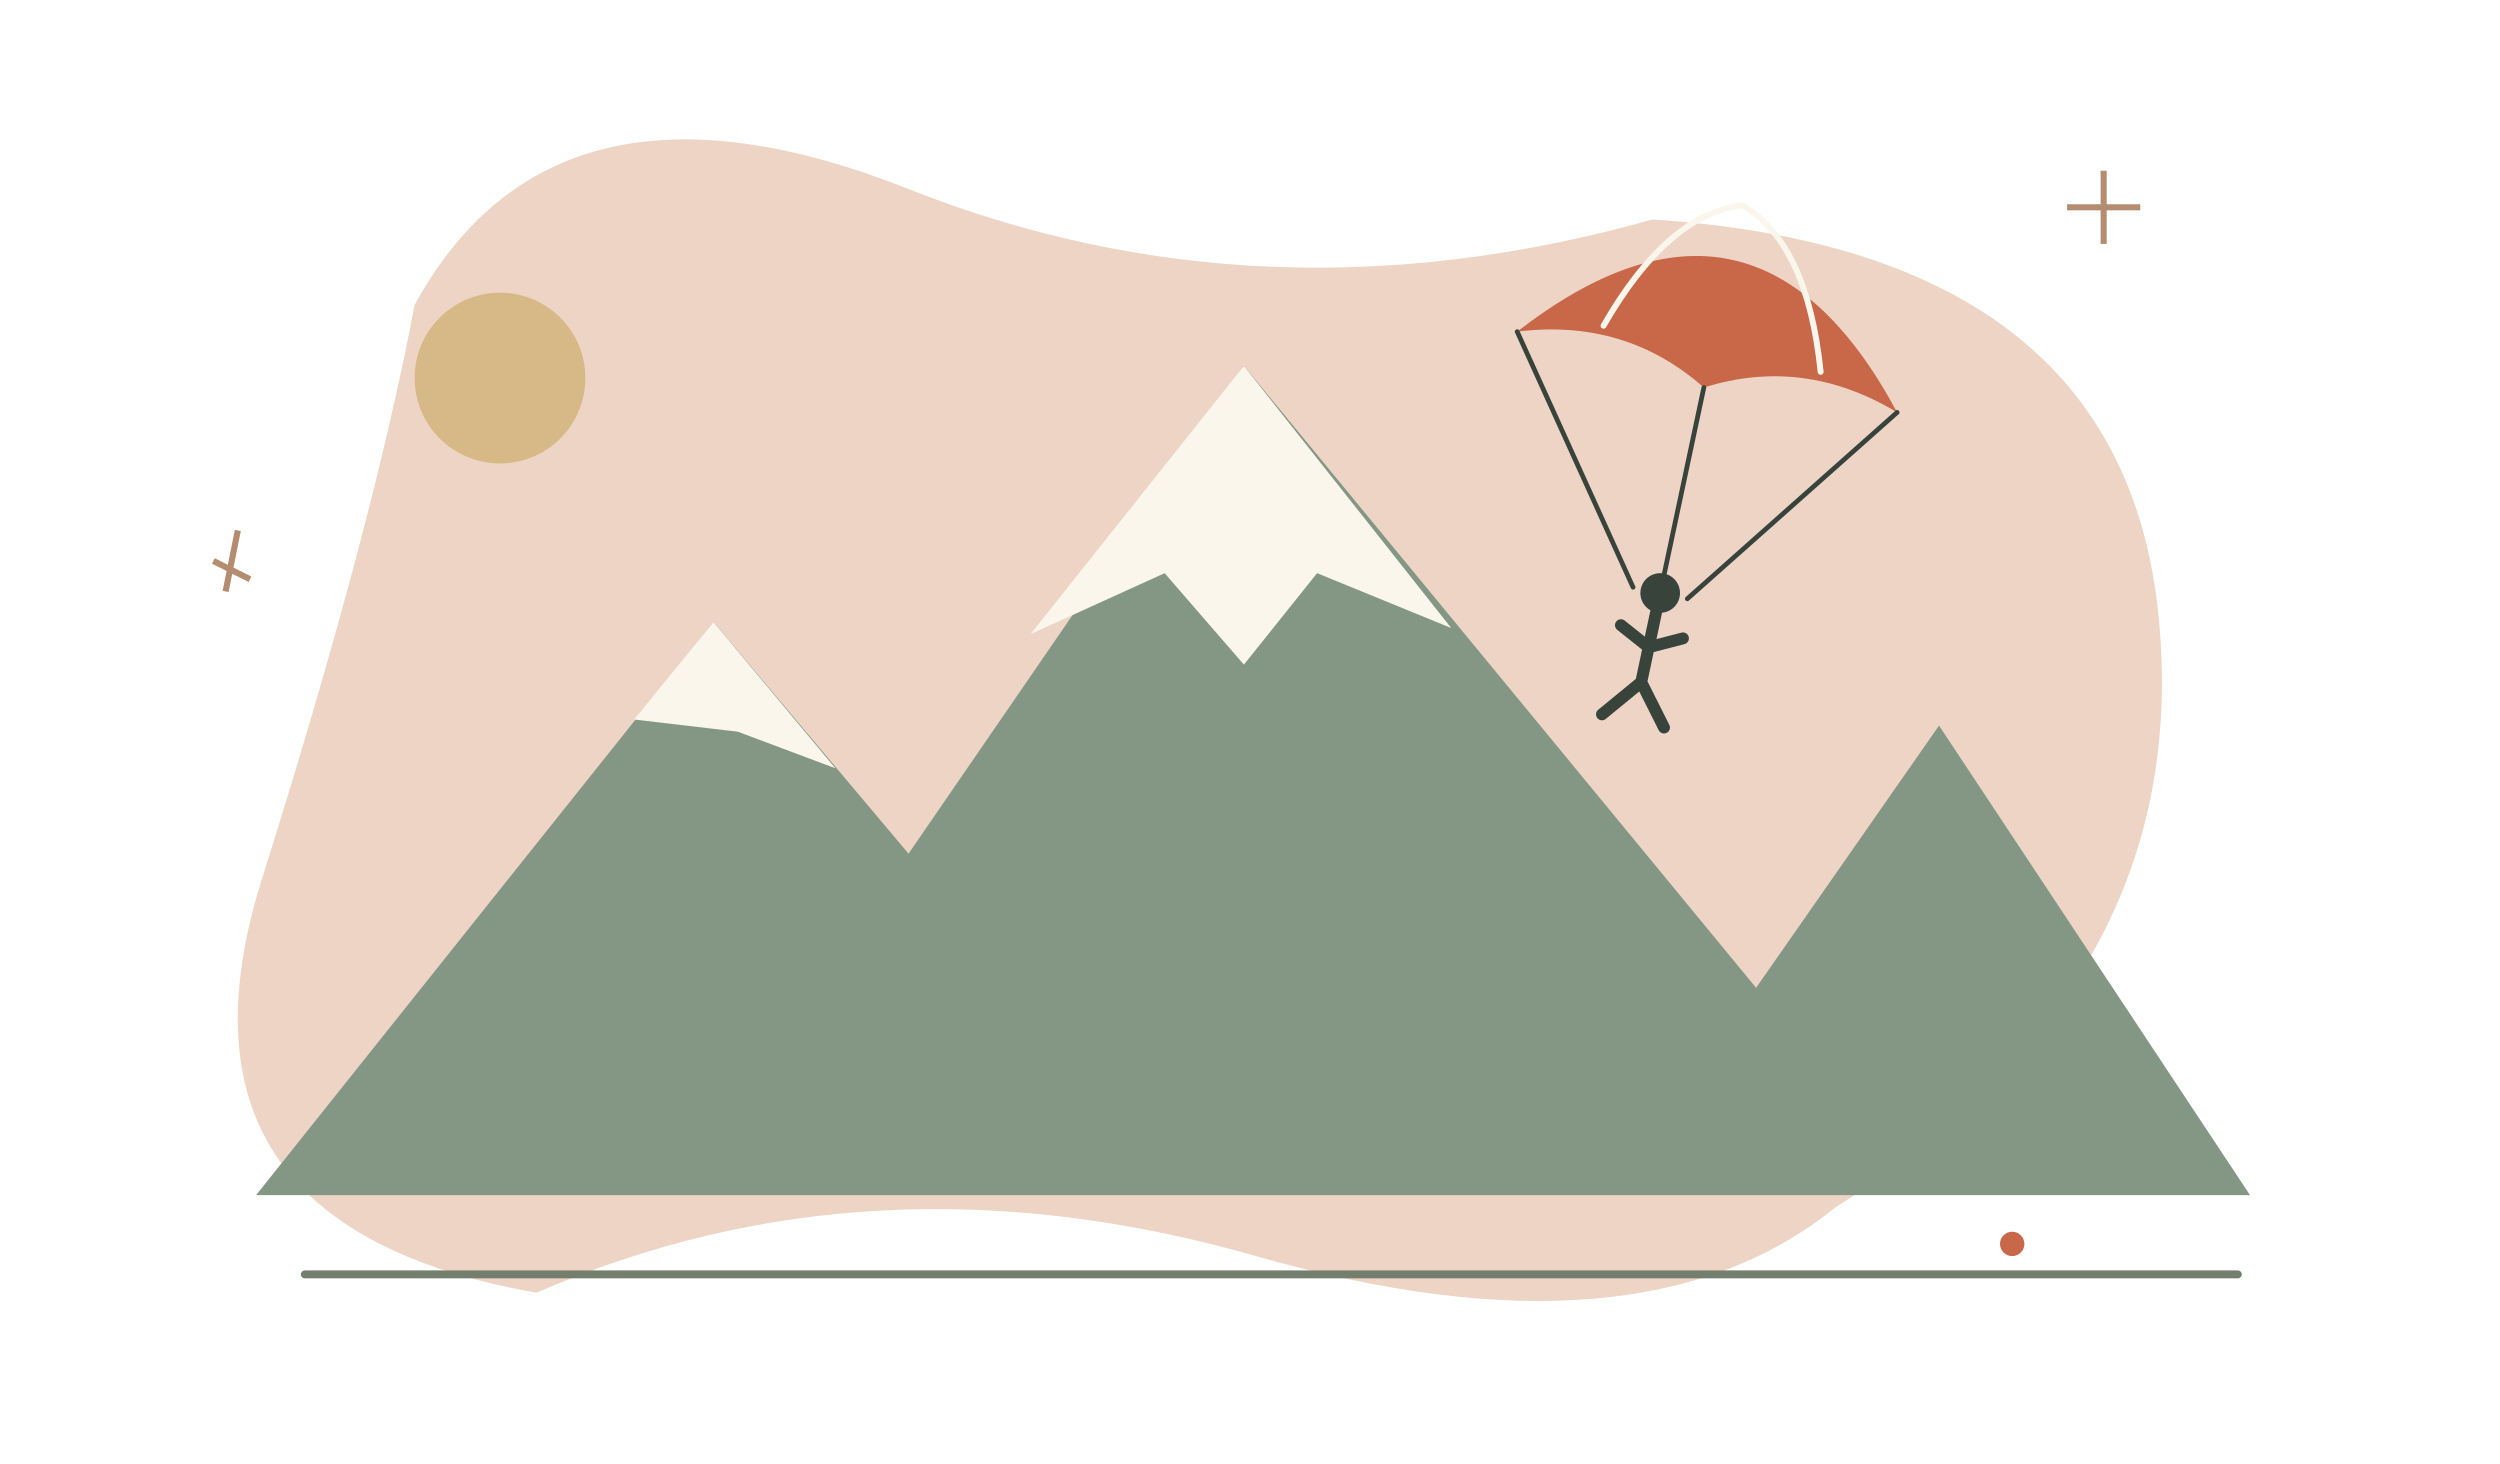
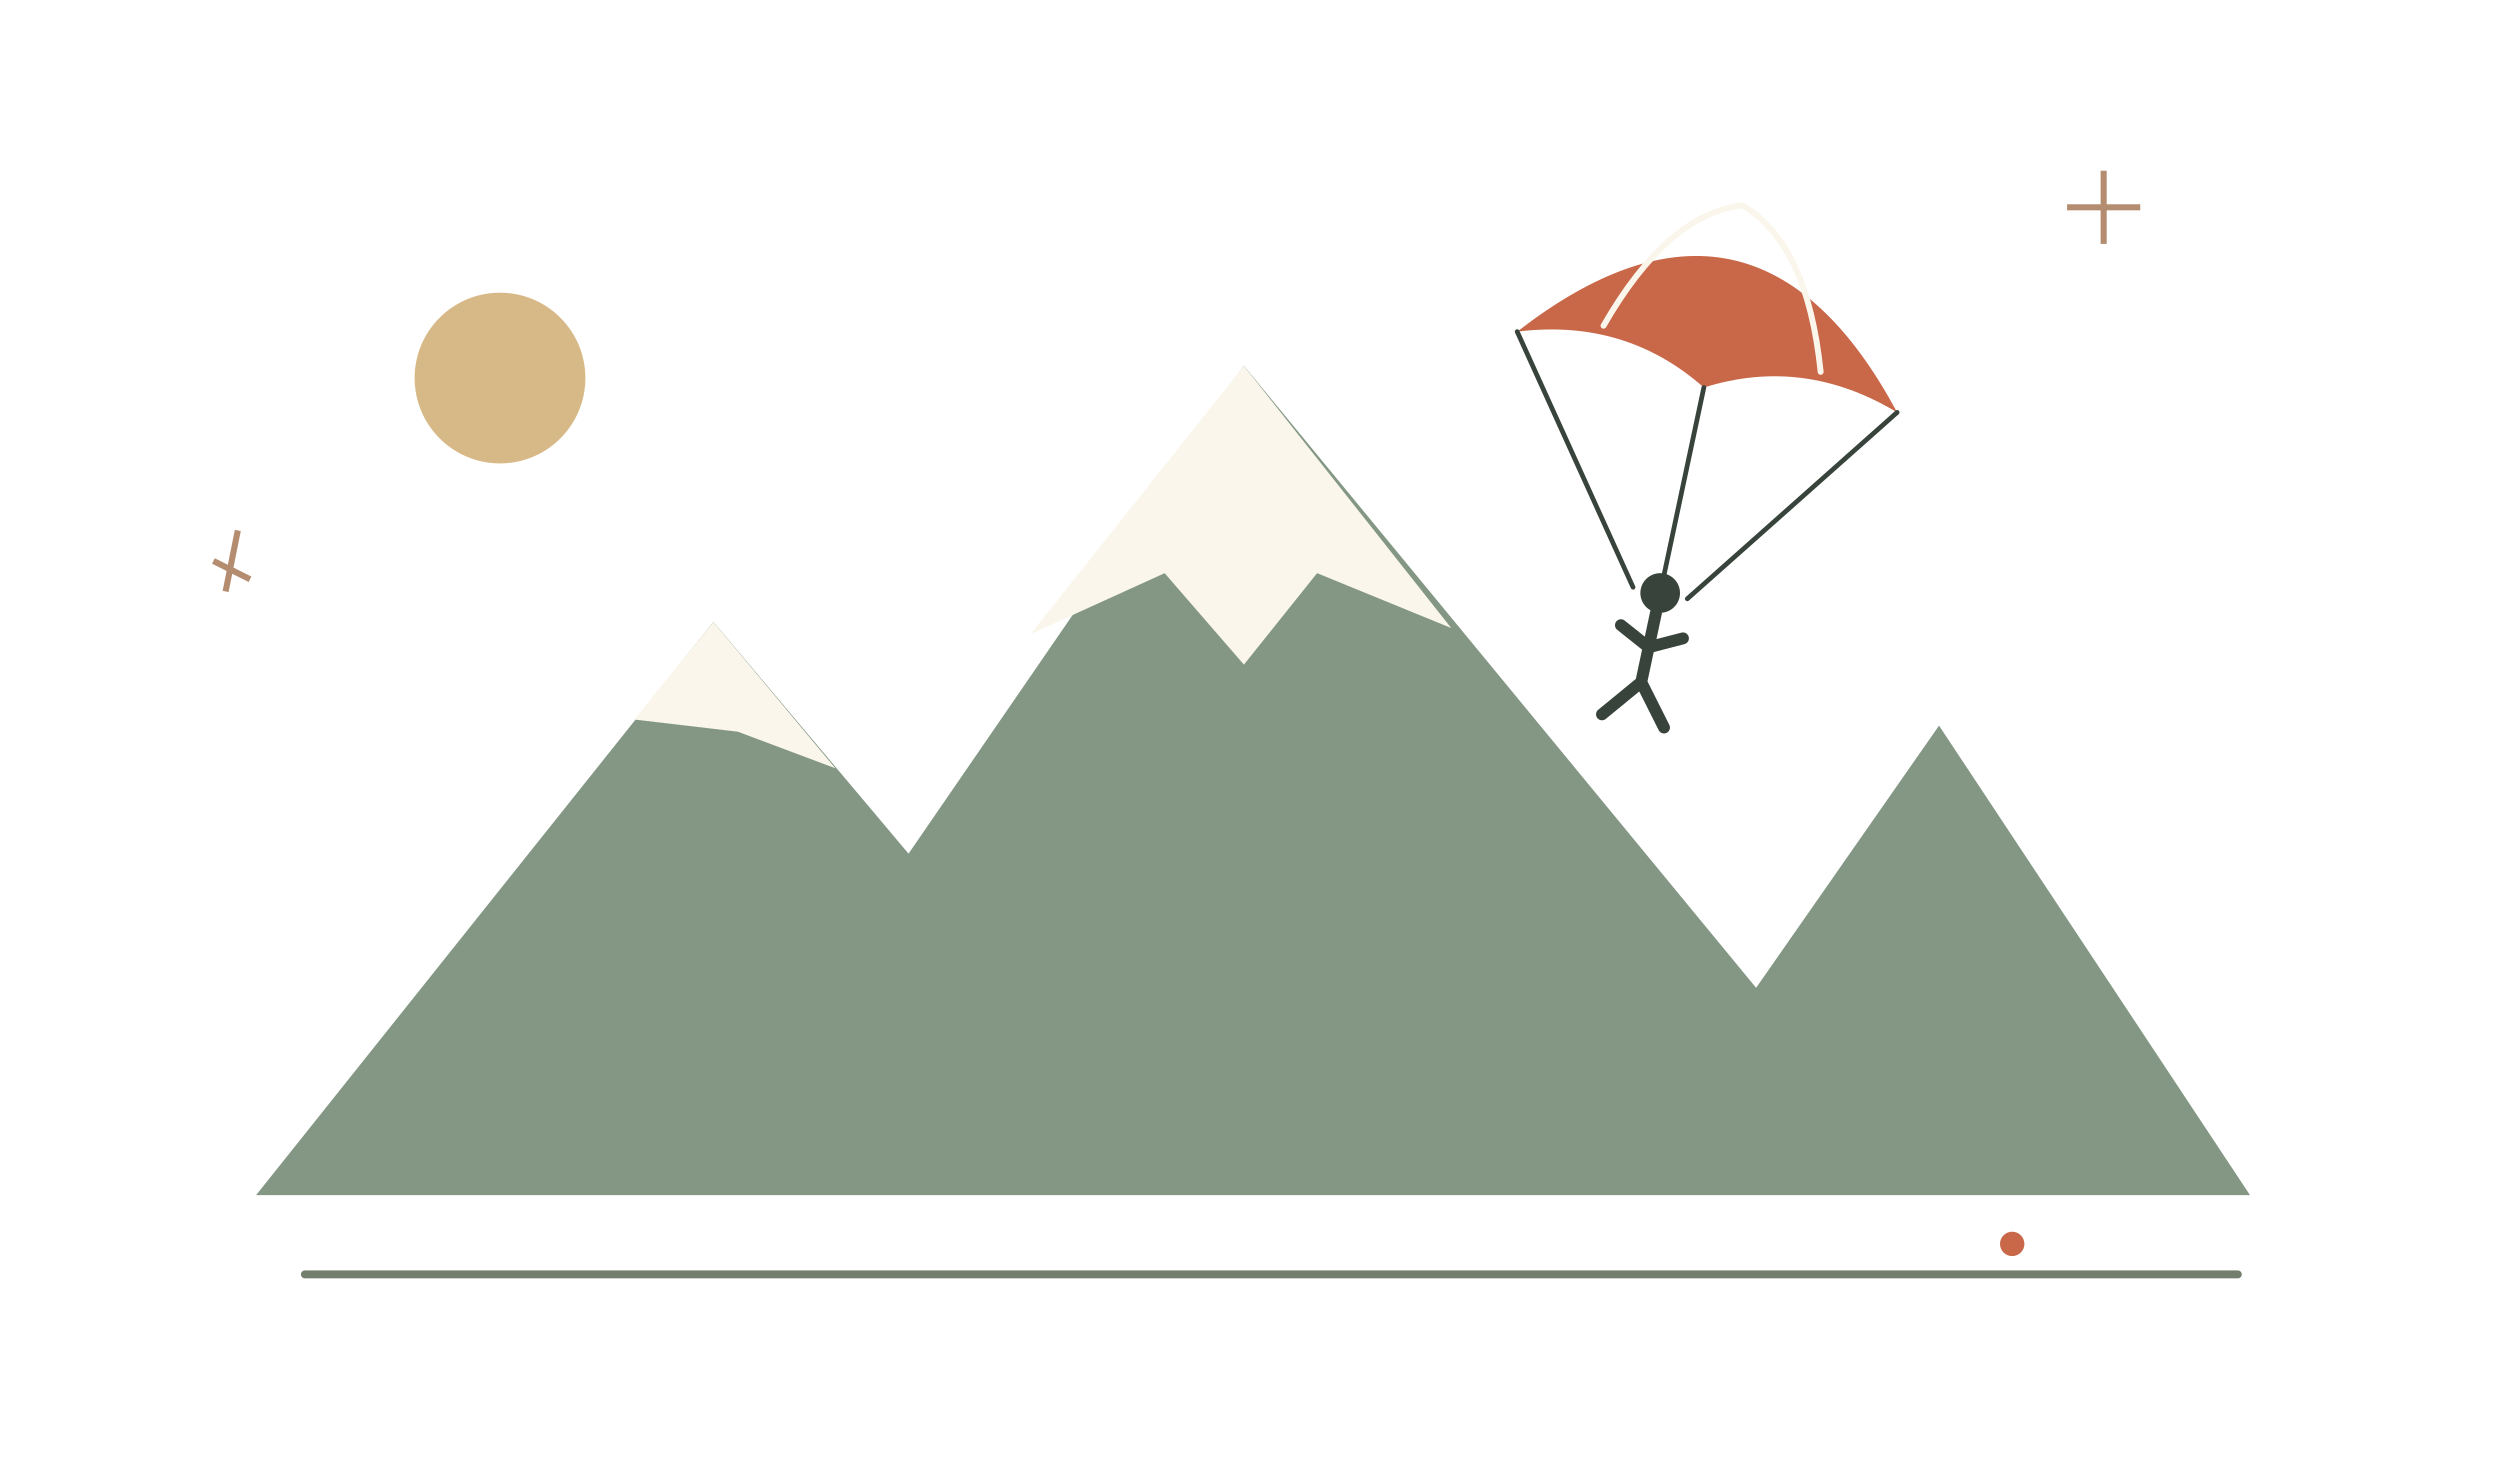
<svg xmlns="http://www.w3.org/2000/svg" viewBox="0 0 410 240">
-   <g>
-     <path d="M68 50Q91 8 149 31T271 36Q348 41 354 101T301 198Q269 224 206 206T88 212Q25 201 43 144T68 50Z" fill="#edd4c4" stroke="none" stroke-width="1" stroke-linecap="round" stroke-linejoin="round" />
-   </g>
+   <g />
  <path d="M42 196 117 102 149 140 204 60 288 162 318 119 369 196Z" fill="#839784" stroke="none" stroke-width="1" stroke-linecap="round" stroke-linejoin="round" />
  <path d="M169 104 204 60 238 103 216 94 204 109 191 94Z" fill="#faf6eb" stroke="none" stroke-width="1" stroke-linecap="round" stroke-linejoin="round" />
  <path d="M104 118 117 102 137 126 121 120Z" fill="#faf6eb" stroke="none" stroke-width="1" stroke-linecap="round" stroke-linejoin="round" />
  <path d="M50 209H367" fill="none" stroke="#747e6d" stroke-width="1.3" stroke-linecap="round" stroke-linejoin="round" />
  <g transform="translate(277 75) rotate(12) scale(0.65)">
    <path d="M-49-22Q0-80 49-22Q23-31 0-18Q-23-31-49-22Z" fill="#c96749" stroke="none" stroke-width="1" stroke-linecap="round" stroke-linejoin="round" />
    <path d="M-49-22-7 35M0-18 0 35M49-22 7 35" fill="none" stroke="#37433b" stroke-width="1.2" stroke-linecap="round" stroke-linejoin="round" />
    <path d="M-28-28Q-18-59 0-65Q18-59 28-28" fill="none" stroke="#faf6eb" stroke-width="1.5" stroke-linecap="round" stroke-linejoin="round" />
    <circle cx="0" cy="35" r="5" fill="#37433b" stroke="none" stroke-width="1" />
    <path d="M0 40V58M-8 45 0 49 8 45M0 58-8 68M0 58 8 68" fill="none" stroke="#37433b" stroke-width="3" stroke-linecap="round" stroke-linejoin="round" />
  </g>
  <circle cx="82" cy="62" r="14" fill="#d7b987" stroke="none" stroke-width="1" />
  <path d="M345 28v12m-6-6h12M35 92l6 3m-2-8-2 10" fill="none" stroke="#b48d70" stroke-width="1" />
  <circle cx="330" cy="204" r="2" fill="#c96749" />
</svg>
